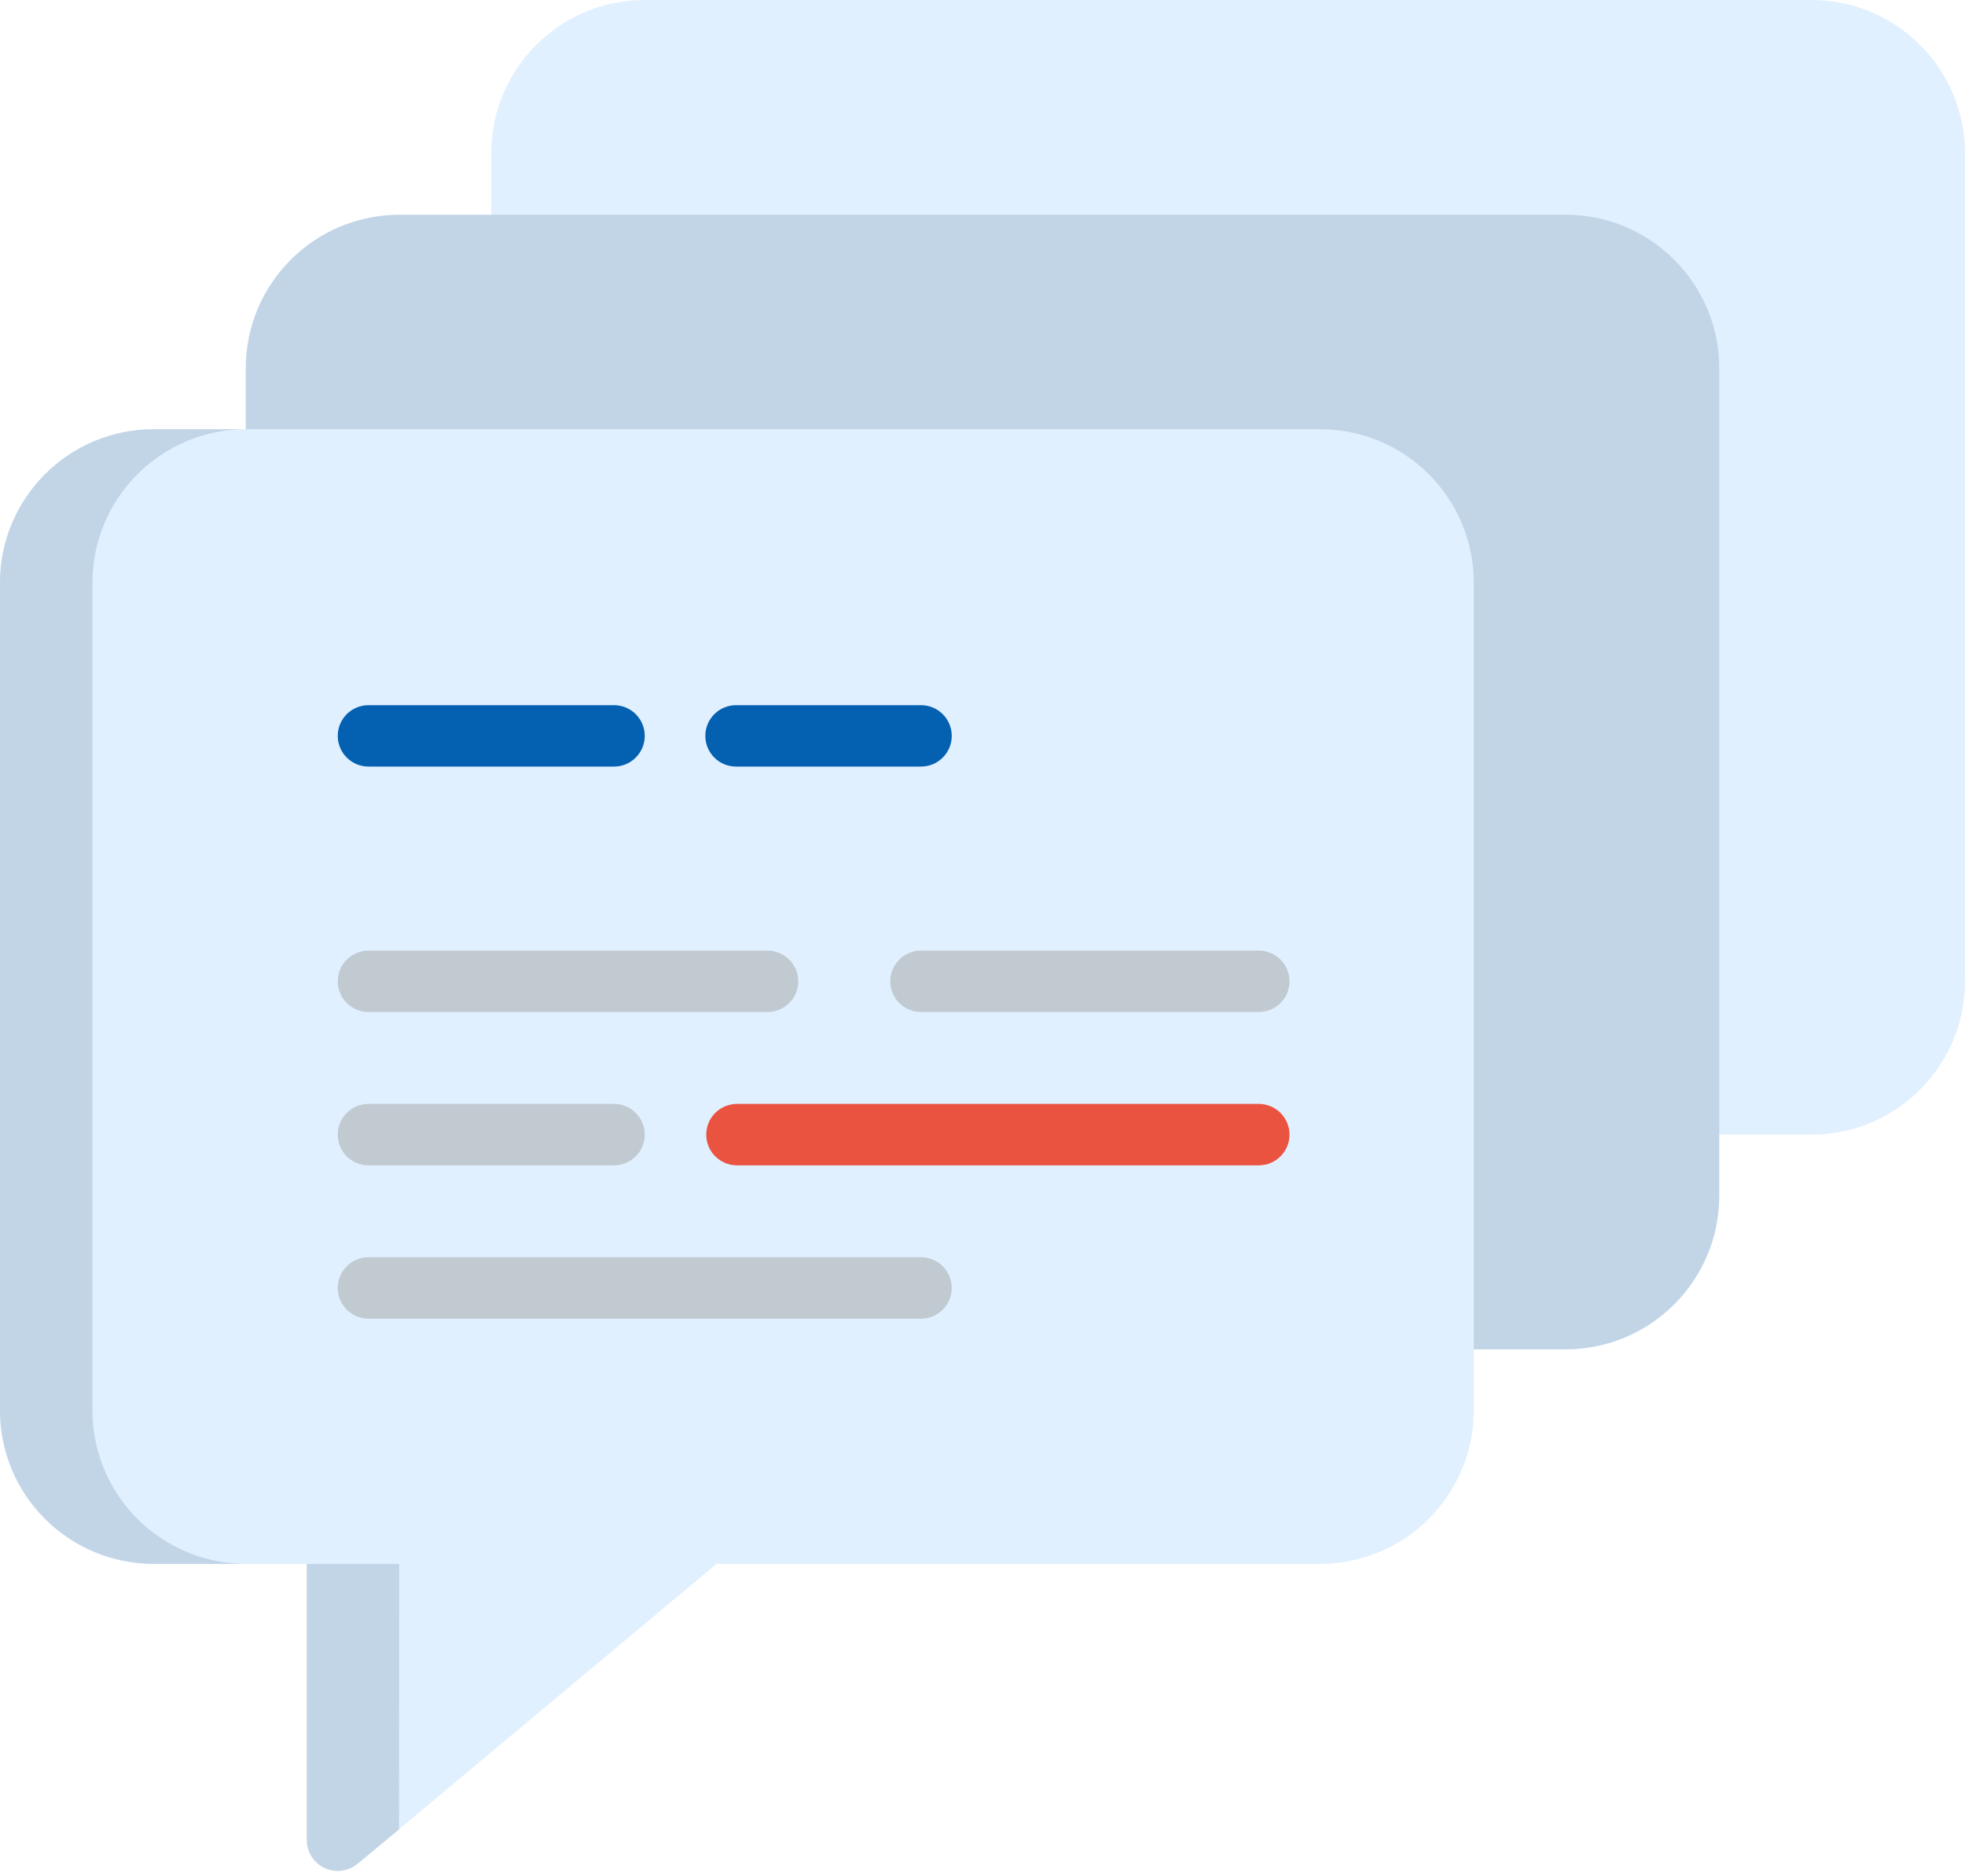
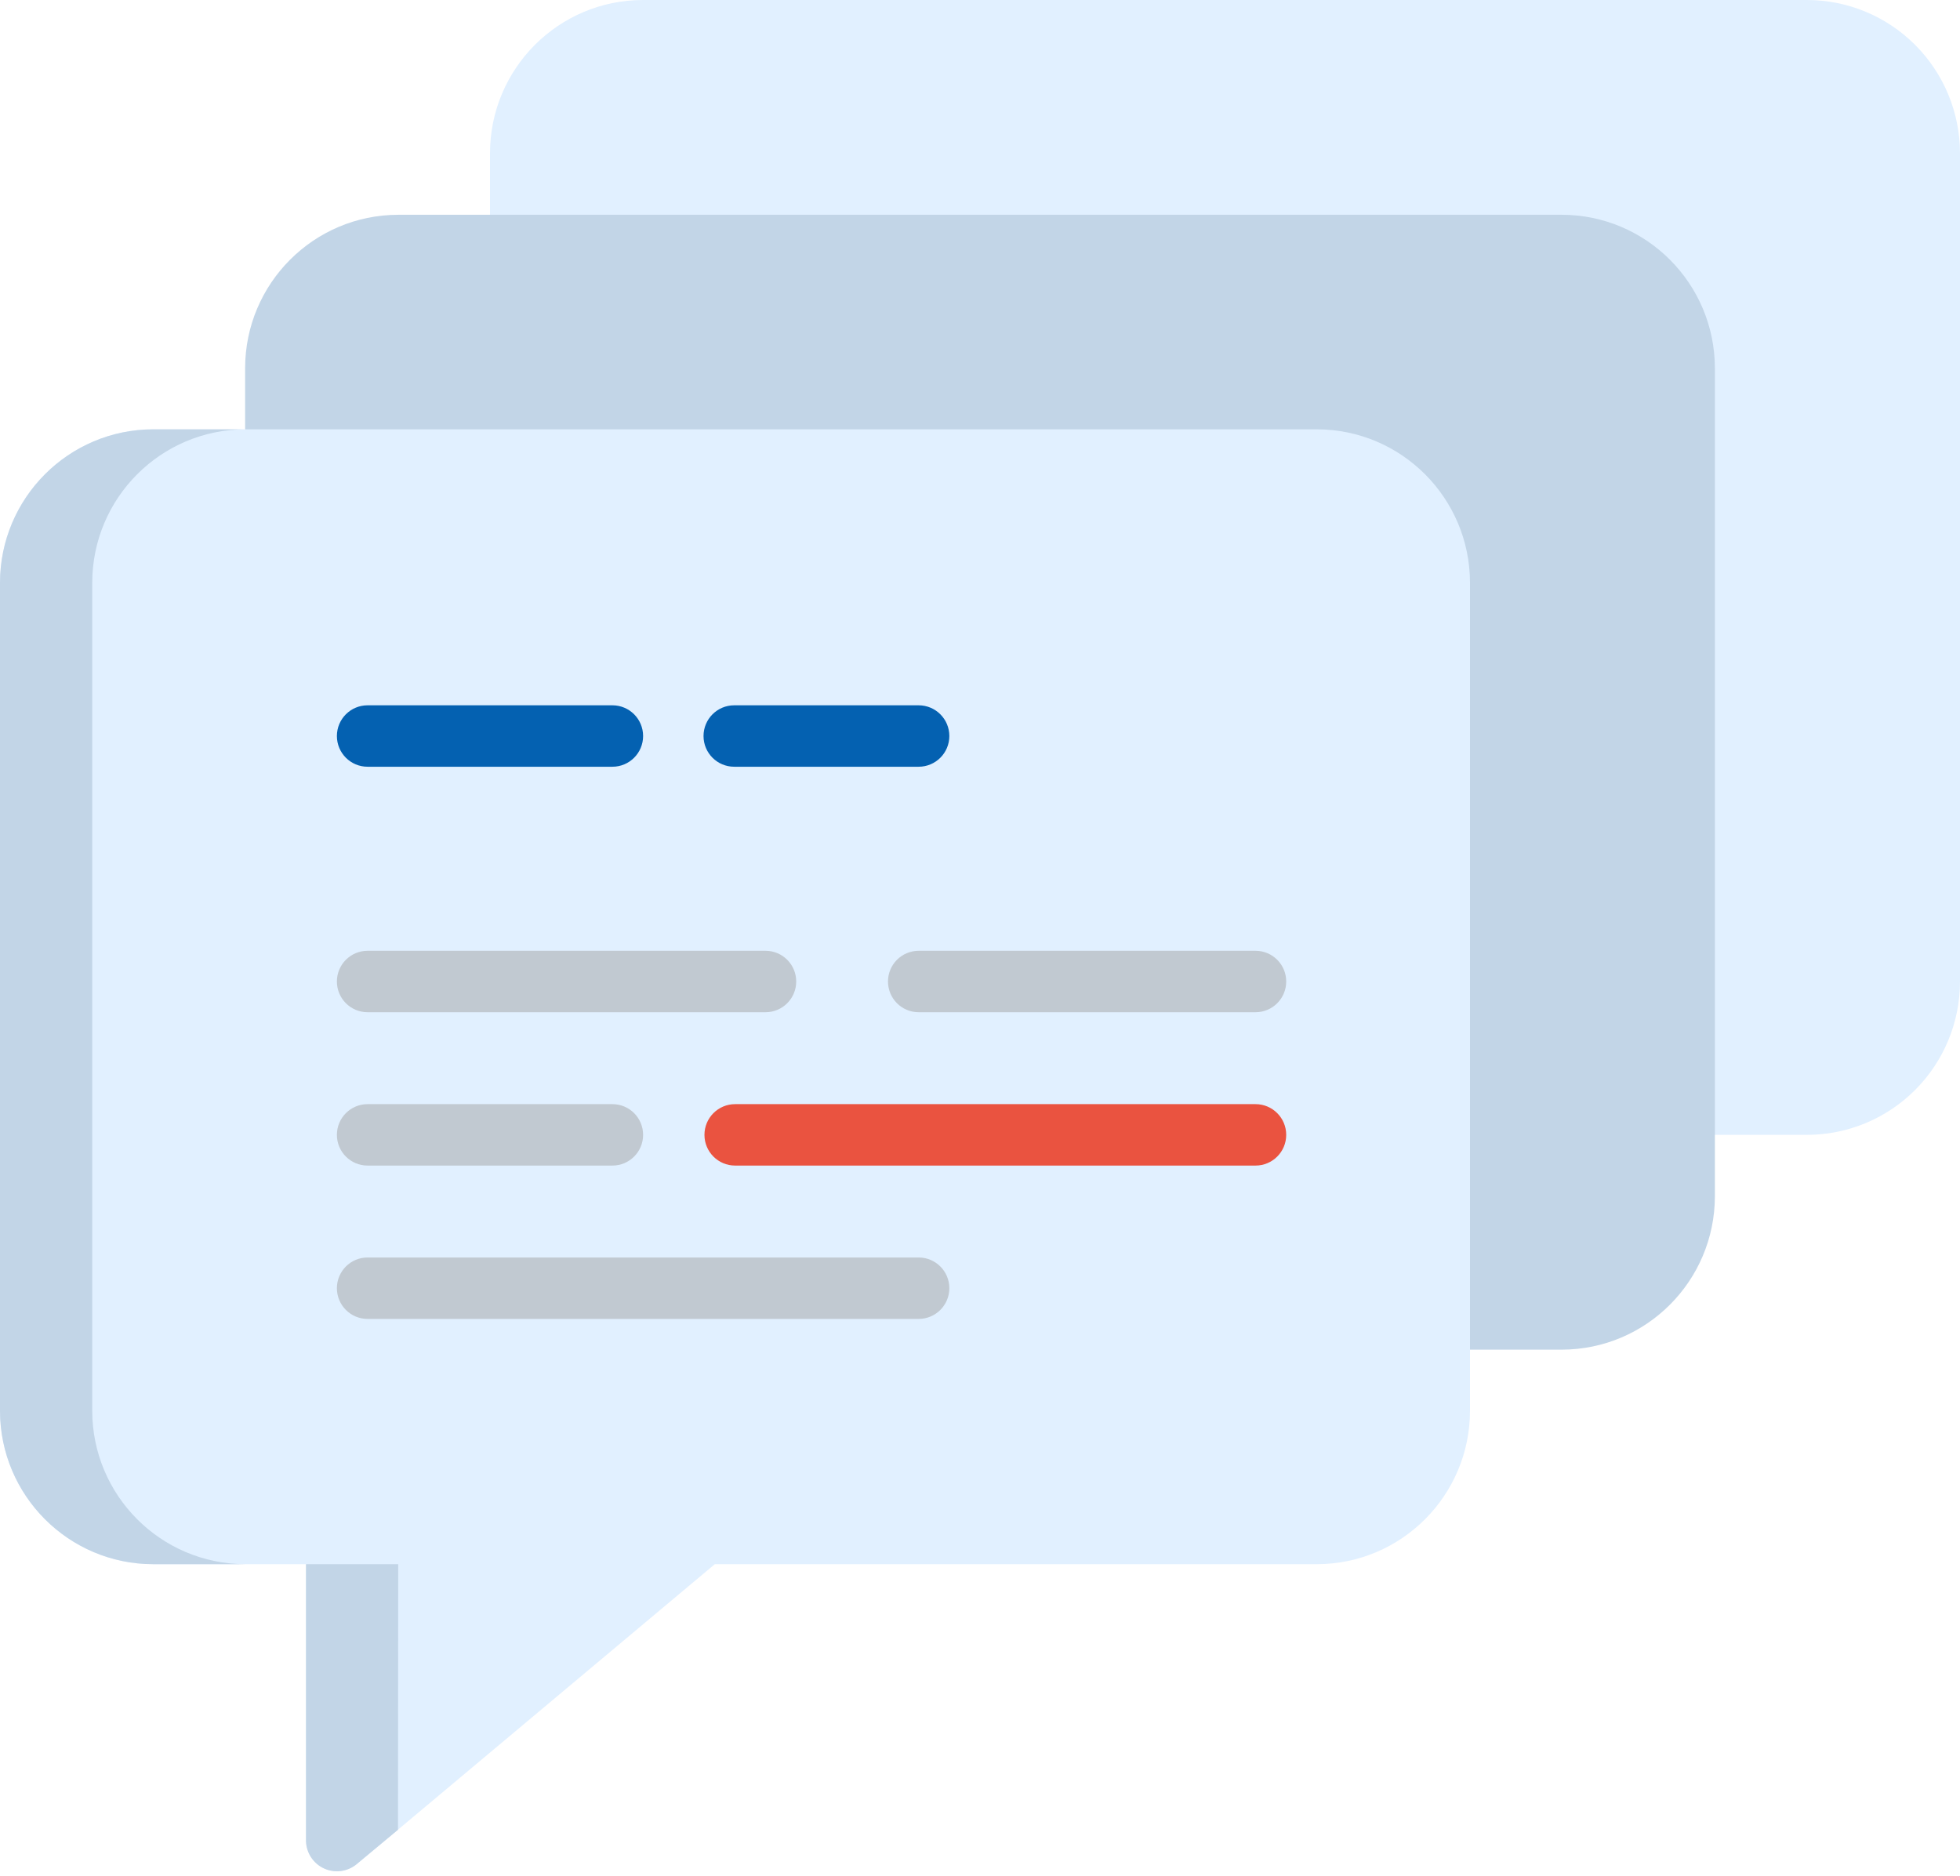
- <svg xmlns="http://www.w3.org/2000/svg" width="110px" height="105px" viewBox="0 0 110 105" version="1.1">
-   <defs />
+ <svg xmlns="http://www.w3.org/2000/svg" width="70px" height="67px" viewBox="0 0 70 67" version="1.1">
  <g id="design" stroke="none" stroke-width="1" fill="none" fill-rule="evenodd">
-     <g id="home-hovers-active" transform="translate(-1040, -1488)" fill-rule="nonzero">
-       <g id="forum-color" transform="translate(1040, 1488)">
-         <path d="M110,8.583 C110,6.307 109.095,4.124 107.483,2.514 C105.872,0.904 103.686,-3.90441764e-15 101.407,0 L36.093,0 C31.347,-2.90271234e-16 27.5,3.843 27.5,8.583 L27.5,54.939 C27.5,59.68 31.347,63.522 36.093,63.522 L101.407,63.522 C103.686,63.522 105.872,62.618 107.483,61.008 C109.095,59.399 110,57.215 110,54.939 L110,8.583 Z" id="Shape" fill="#E1F0FF" />
-         <path d="M87.651,12.022 L22.349,12.022 C17.607,12.029 13.764,15.868 13.756,20.605 L13.756,66.961 C13.764,71.699 17.607,75.537 22.349,75.544 L87.651,75.544 C92.393,75.537 96.236,71.699 96.244,66.961 L96.244,20.605 C96.236,15.868 92.393,12.029 87.651,12.022 Z" id="Shape" fill="#C2D5E7" />
-         <path d="M73.907,24.031 L8.593,24.031 C3.85,24.038 0.007,27.877 0,32.614 L0,78.97 C0.007,83.708 3.85,87.546 8.593,87.553 L17.186,87.553 L17.186,103.066 C17.207,103.722 17.598,104.31 18.196,104.584 C18.794,104.858 19.495,104.77 20.007,104.358 L40.118,87.553 L73.907,87.553 C78.65,87.546 82.493,83.708 82.5,78.97 L82.5,32.614 C82.493,27.877 78.65,24.038 73.907,24.031 Z" id="Shape" fill="#E1F0FF" />
-         <path d="M5.176,78.97 L5.176,32.614 C5.184,27.877 9.027,24.038 13.769,24.031 L8.593,24.031 C3.85,24.038 0.007,27.877 8.8817842e-16,32.614 L8.8817842e-16,78.97 C0.007,83.708 3.85,87.546 8.593,87.553 L13.769,87.553 C9.027,87.546 5.184,83.708 5.176,78.97 Z" id="Shape" fill="#C2D5E7" />
-         <path d="M22.349,87.553 L17.173,87.553 L17.173,103.066 C17.194,103.722 17.585,104.31 18.183,104.584 C18.781,104.858 19.482,104.77 19.994,104.358 L22.336,102.419 L22.349,87.553 Z" id="Shape" fill="#C2D5E7" />
-         <path d="M34.372,42.917 L20.628,42.917 C19.678,42.917 18.907,42.147 18.907,41.198 C18.907,40.248 19.678,39.479 20.628,39.479 L34.372,39.479 C35.322,39.479 36.093,40.248 36.093,41.198 C36.093,42.147 35.322,42.917 34.372,42.917 Z" id="Shape" fill="#0461B1" />
-         <path d="M51.558,42.917 L41.205,42.917 C40.254,42.917 39.484,42.147 39.484,41.198 C39.484,40.248 40.254,39.479 41.205,39.479 L51.558,39.479 C52.508,39.479 53.279,40.248 53.279,41.198 C53.279,42.147 52.508,42.917 51.558,42.917 Z" id="Shape" fill="#0461B1" />
-         <path d="M42.965,56.658 L20.628,56.658 C19.678,56.658 18.907,55.889 18.907,54.939 C18.907,53.989 19.678,53.22 20.628,53.22 L42.965,53.22 C43.915,53.22 44.686,53.989 44.686,54.939 C44.686,55.889 43.915,56.658 42.965,56.658 Z" id="Shape" fill="#C1C9D1" />
-         <path d="M70.465,56.658 L51.558,56.658 C50.607,56.658 49.836,55.889 49.836,54.939 C49.836,53.989 50.607,53.22 51.558,53.22 L70.465,53.22 C71.415,53.22 72.186,53.989 72.186,54.939 C72.186,55.889 71.415,56.658 70.465,56.658 Z" id="Shape" fill="#C1C9D1" />
-         <path d="M34.372,65.242 L20.628,65.242 C19.678,65.242 18.907,64.472 18.907,63.522 C18.907,62.573 19.678,61.803 20.628,61.803 L34.372,61.803 C35.322,61.803 36.093,62.573 36.093,63.522 C36.093,64.472 35.322,65.242 34.372,65.242 Z" id="Shape" fill="#C1C9D1" />
-         <path d="M70.465,65.242 L41.256,65.242 C40.306,65.242 39.535,64.472 39.535,63.522 C39.535,62.573 40.306,61.803 41.256,61.803 L70.465,61.803 C71.415,61.803 72.186,62.573 72.186,63.522 C72.186,64.472 71.415,65.242 70.465,65.242 Z" id="Shape" fill="#EA5340" />
-         <path d="M51.558,73.825 L20.628,73.825 C19.678,73.825 18.907,73.055 18.907,72.106 C18.907,71.156 19.678,70.387 20.628,70.387 L51.558,70.387 C52.508,70.387 53.279,71.156 53.279,72.106 C53.279,73.055 52.508,73.825 51.558,73.825 Z" id="Shape" fill="#C1C9D1" />
+     <g id="home-2-hover" transform="translate(-1071, -988)" fill-rule="nonzero">
+       <g id="forum-color" transform="translate(1071, 988)">
+         <g id="Shape">
+           <path d="M70,5.477 C70,4.024 69.424,2.631 68.398,1.604 C67.373,0.577 65.982,-1.16178228e-13 64.532,-1.13686838e-13 L22.968,-1.13686838e-13 C19.948,-1.13872058e-13 17.5,2.452 17.5,5.477 L17.5,35.056 C17.5,38.081 19.948,40.533 22.968,40.533 L64.532,40.533 C65.982,40.533 67.373,39.956 68.398,38.929 C69.424,37.902 70,36.509 70,35.056 L70,5.477 Z" fill="#E1F0FF" />
+           <path d="M55.778,7.671 L14.222,7.671 C11.204,7.676 8.759,10.125 8.754,13.148 L8.754,42.727 C8.759,45.75 11.204,48.2 14.222,48.205 L55.778,48.205 C58.796,48.2 61.241,45.75 61.246,42.727 L61.246,13.148 C61.241,10.125 58.796,7.676 55.778,7.671 Z" fill="#C2D5E7" />
+           <path d="M47.032,15.334 L5.468,15.334 C2.45,15.339 0.005,17.788 0,20.811 L0,50.39 C0.005,53.413 2.45,55.863 5.468,55.867 L10.936,55.867 L10.936,65.766 C10.95,66.185 11.199,66.56 11.579,66.734 C11.96,66.909 12.406,66.853 12.732,66.591 L25.529,55.867 L47.032,55.867 C50.05,55.863 52.495,53.413 52.5,50.39 L52.5,20.811 C52.495,17.788 50.05,15.339 47.032,15.334 Z" fill="#E1F0FF" />
+           <path d="M3.294,50.39 L3.294,20.811 C3.299,17.788 5.744,15.339 8.762,15.334 L5.468,15.334 C2.45,15.339 0.005,17.788 1.08357767e-13,20.811 L1.08357767e-13,50.39 C0.005,53.413 2.45,55.863 5.468,55.867 L8.762,55.867 C5.744,55.863 3.299,53.413 3.294,50.39 Z" fill="#C2D5E7" />
+           <path d="M14.222,55.867 L10.928,55.867 L10.928,65.766 C10.942,66.185 11.191,66.56 11.571,66.734 C11.951,66.909 12.398,66.853 12.724,66.591 L14.214,65.353 L14.222,55.867 Z" fill="#C2D5E7" />
+           <path d="M21.873,27.385 L13.127,27.385 C12.522,27.385 12.032,26.894 12.032,26.288 C12.032,25.682 12.522,25.191 13.127,25.191 L21.873,25.191 C22.478,25.191 22.968,25.682 22.968,26.288 C22.968,26.894 22.478,27.385 21.873,27.385 Z" fill="#0461B1" />
+           <path d="M32.809,27.385 L26.221,27.385 C25.616,27.385 25.126,26.894 25.126,26.288 C25.126,25.682 25.616,25.191 26.221,25.191 L32.809,25.191 C33.414,25.191 33.905,25.682 33.905,26.288 C33.905,26.894 33.414,27.385 32.809,27.385 Z" fill="#0461B1" />
+           <path d="M27.341,36.153 L13.127,36.153 C12.522,36.153 12.032,35.662 12.032,35.056 C12.032,34.45 12.522,33.959 13.127,33.959 L27.341,33.959 C27.946,33.959 28.436,34.45 28.436,35.056 C28.436,35.662 27.946,36.153 27.341,36.153 Z" fill="#C1C9D1" />
+           <path d="M44.841,36.153 L32.809,36.153 C32.204,36.153 31.714,35.662 31.714,35.056 C31.714,34.45 32.204,33.959 32.809,33.959 L44.841,33.959 C45.446,33.959 45.936,34.45 45.936,35.056 C45.936,35.662 45.446,36.153 44.841,36.153 Z" fill="#C1C9D1" />
+           <path d="M21.873,41.63 L13.127,41.63 C12.522,41.63 12.032,41.139 12.032,40.533 C12.032,39.927 12.522,39.436 13.127,39.436 L21.873,39.436 C22.478,39.436 22.968,39.927 22.968,40.533 C22.968,41.139 22.478,41.63 21.873,41.63 Z" fill="#C1C9D1" />
+           <path d="M44.841,41.63 L26.254,41.63 C25.649,41.63 25.159,41.139 25.159,40.533 C25.159,39.927 25.649,39.436 26.254,39.436 L44.841,39.436 C45.446,39.436 45.936,39.927 45.936,40.533 C45.936,41.139 45.446,41.63 44.841,41.63 Z" fill="#EA5340" />
+           <path d="M32.809,47.107 L13.127,47.107 C12.522,47.107 12.032,46.616 12.032,46.01 C12.032,45.405 12.522,44.913 13.127,44.913 L32.809,44.913 C33.414,44.913 33.905,45.405 33.905,46.01 C33.905,46.616 33.414,47.107 32.809,47.107 Z" fill="#C1C9D1" />
+         </g>
      </g>
    </g>
  </g>
</svg>
